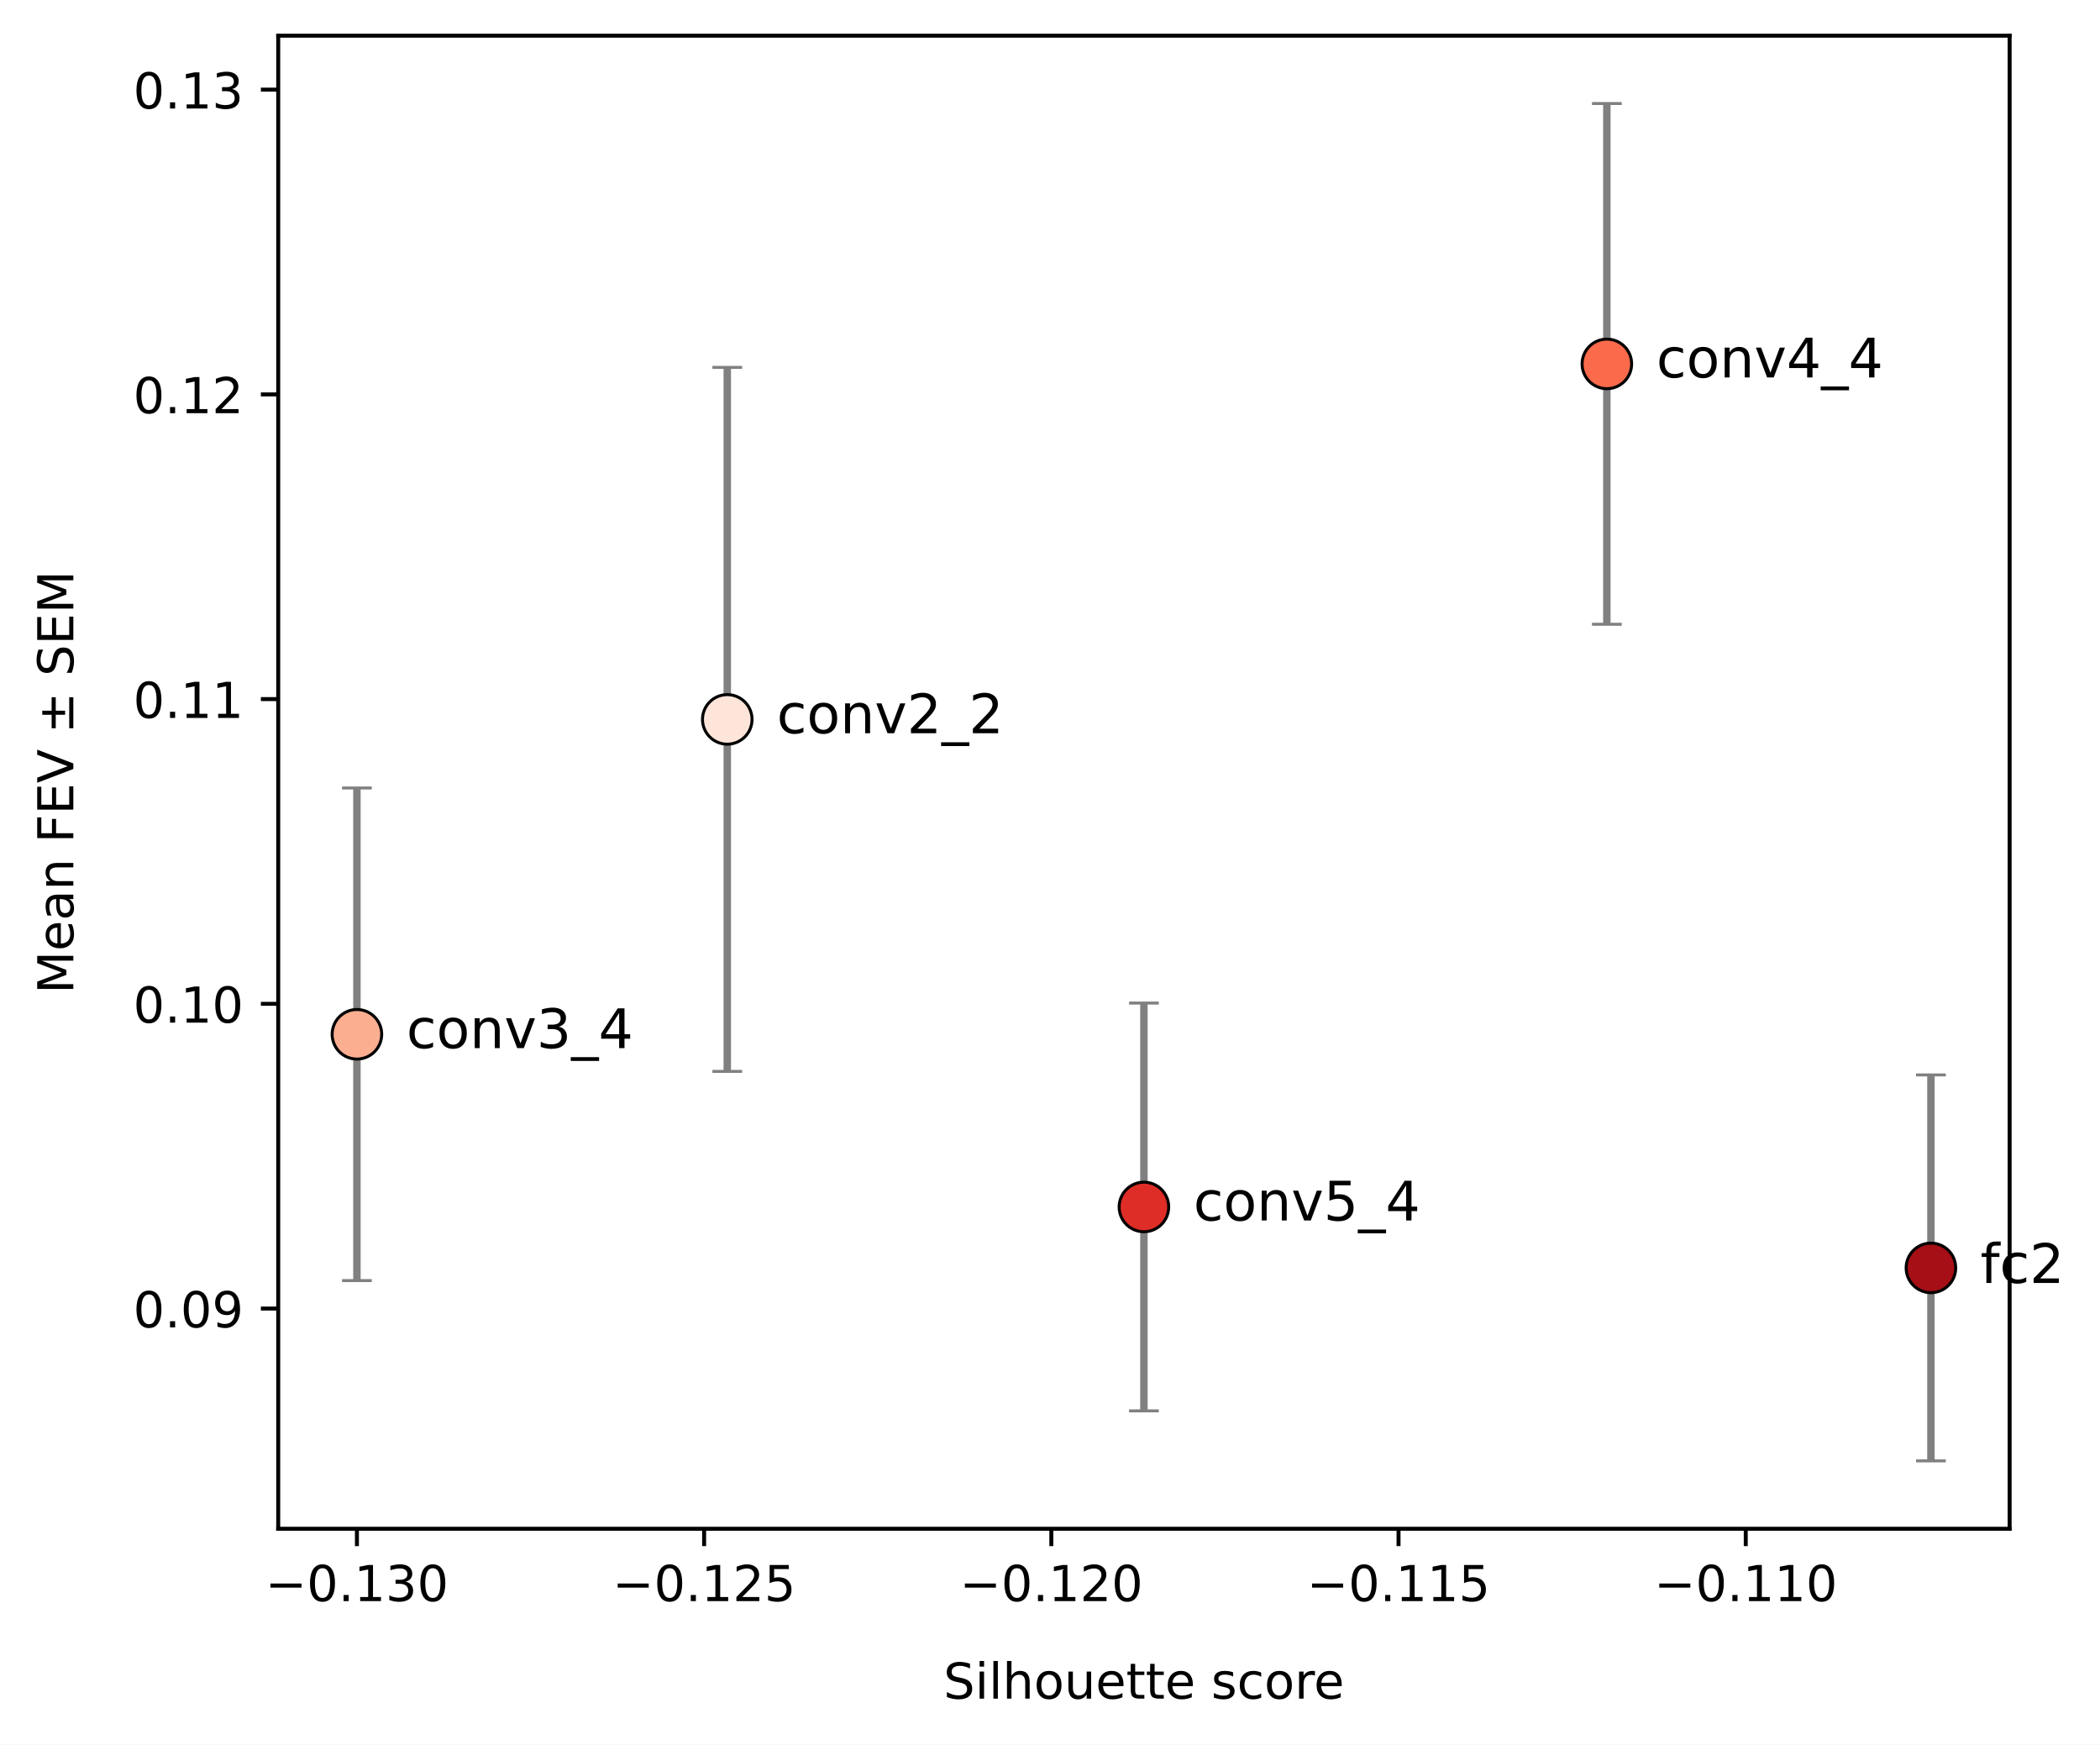
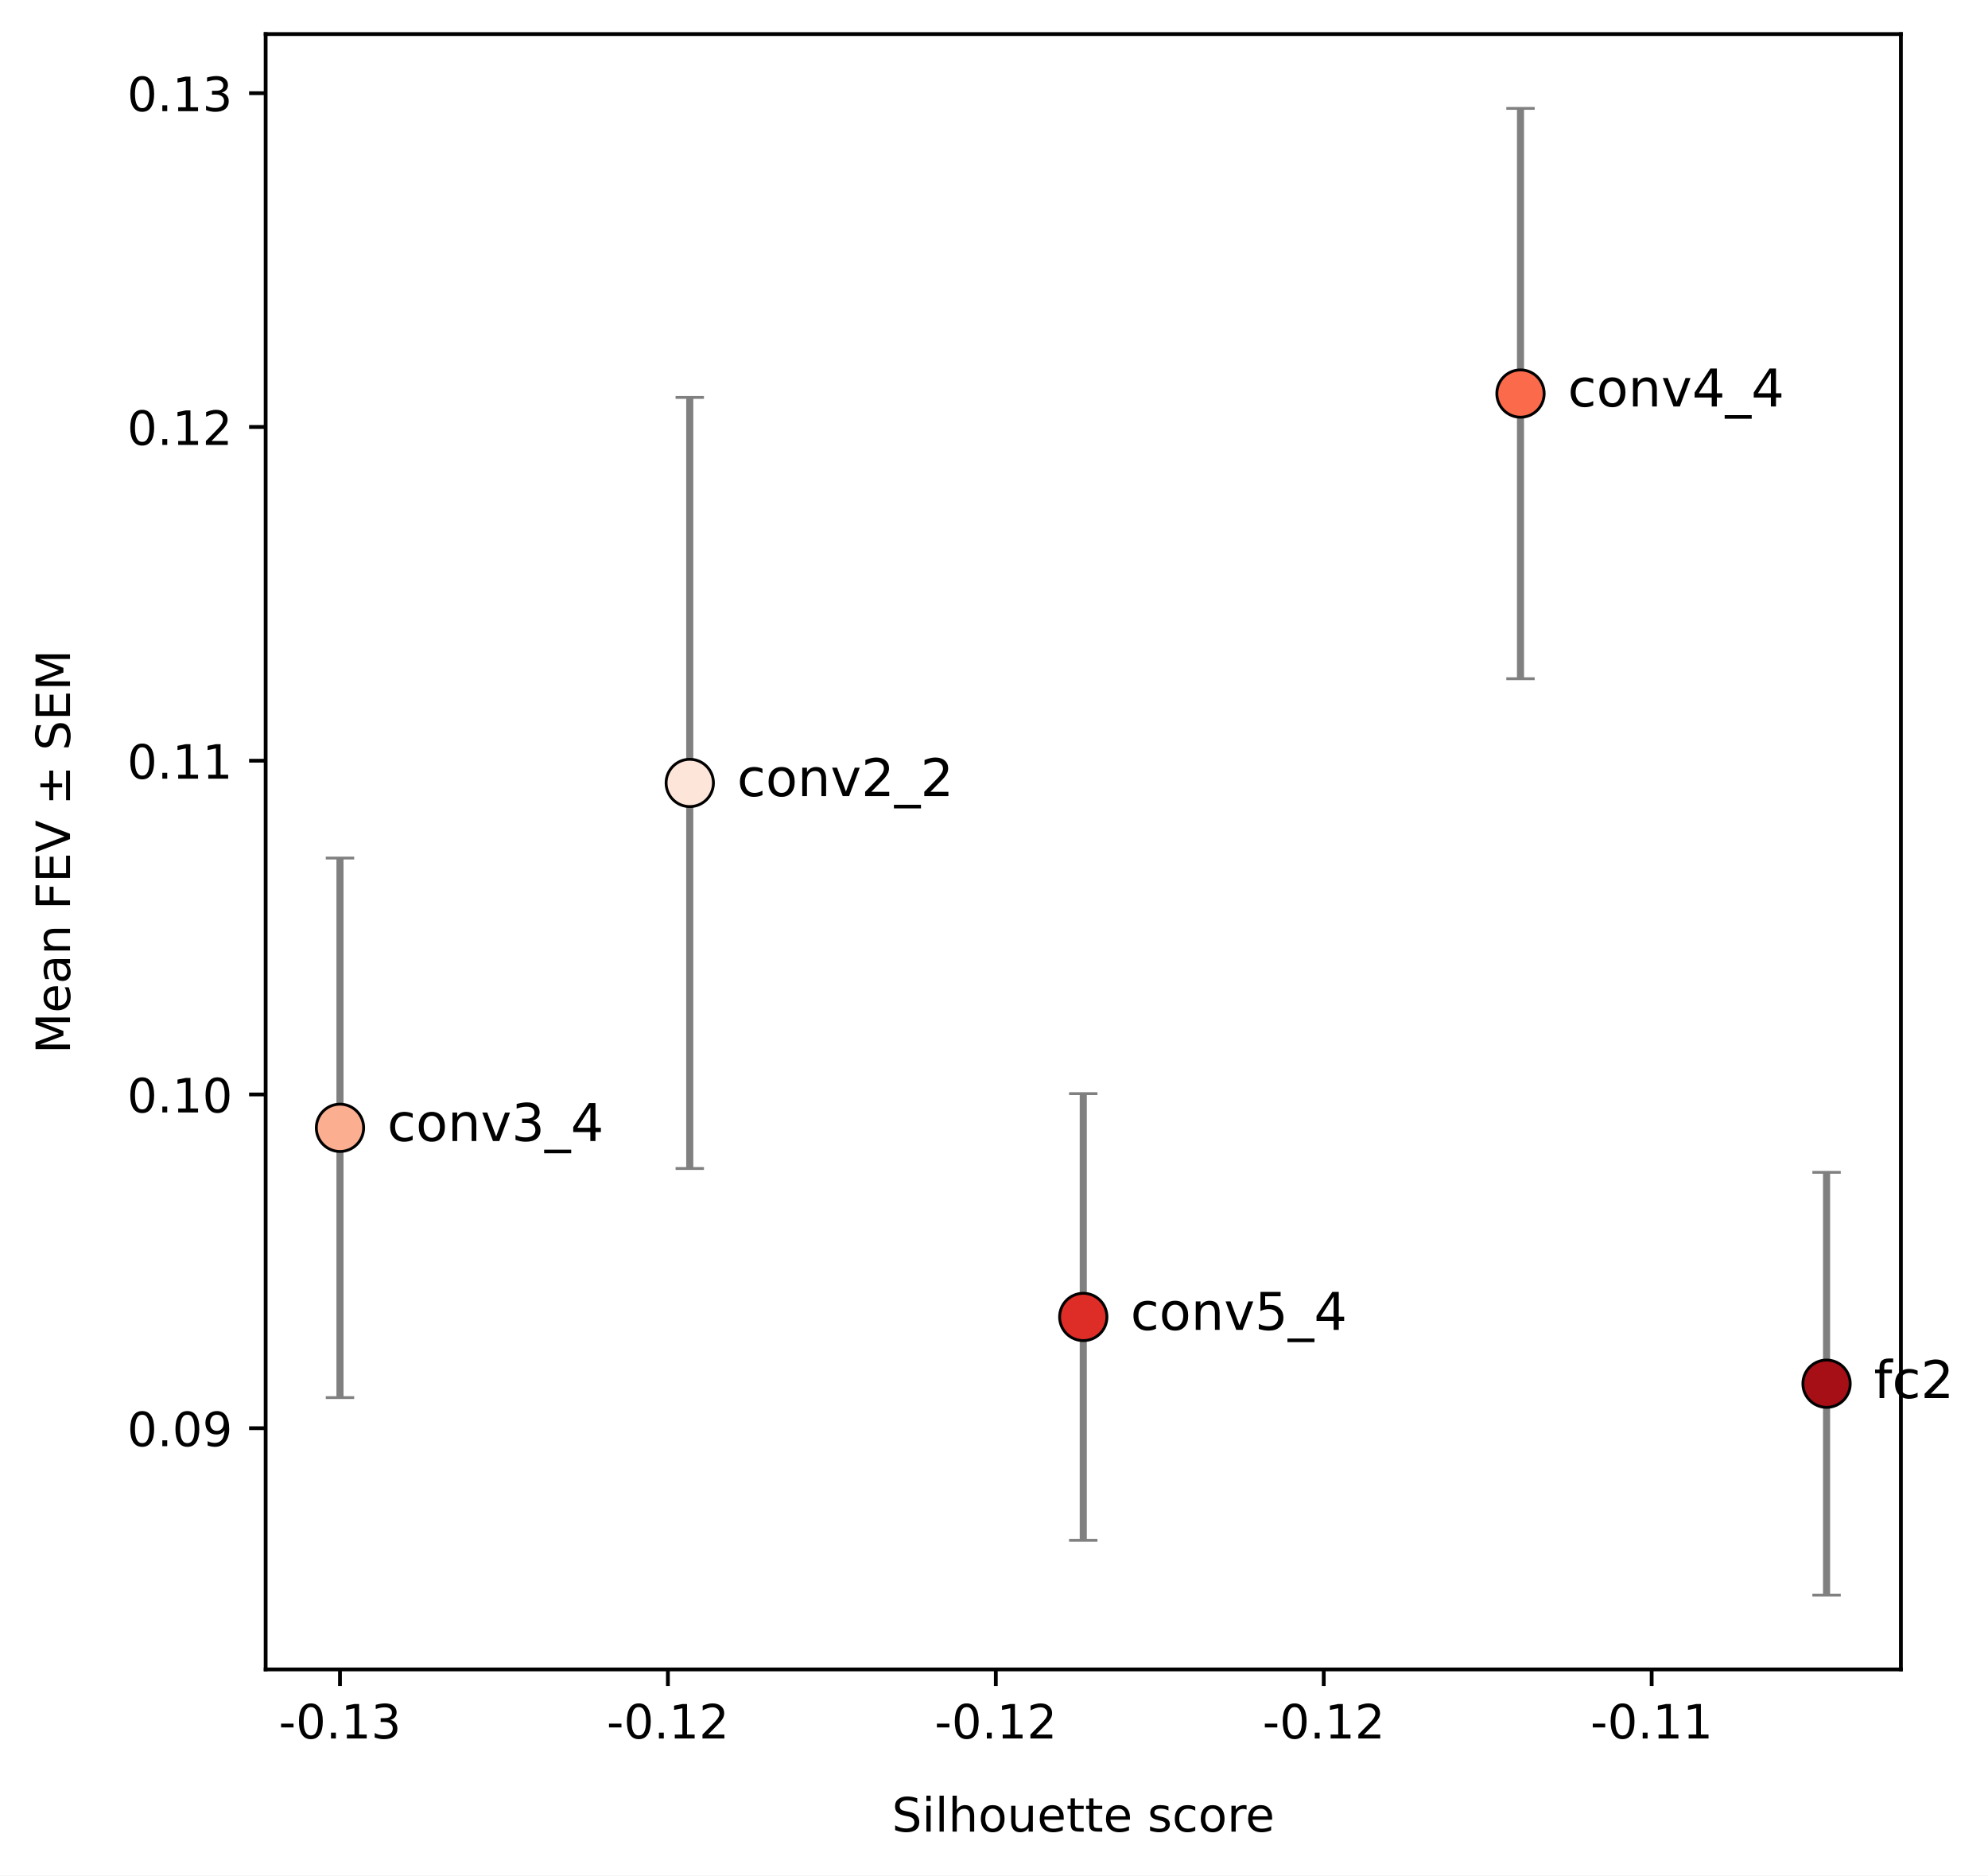
- <svg xmlns="http://www.w3.org/2000/svg" xmlns:xlink="http://www.w3.org/1999/xlink" width="423.77pt" height="351.996pt" viewBox="0 0 423.77 351.996" version="1.1">
+ <svg xmlns="http://www.w3.org/2000/svg" xmlns:xlink="http://www.w3.org/1999/xlink" width="420.154pt" height="396.356pt" viewBox="0 0 420.154 396.356" version="1.1">
  <defs>
    <style type="text/css">*{stroke-linejoin: round; stroke-linecap: butt}</style>
  </defs>
  <g id="figure_1">
    <g id="patch_1">
-       <path d="M -0 351.996  L 423.77 351.996  L 423.77 0  L -0 0  z " style="fill: #ffffff" />
+       <path d="M 0 396.356  L 420.154 396.356  L 420.154 -0  L 0 -0  z " style="fill: #ffffff" />
    </g>
    <g id="axes_1">
      <g id="patch_2">
-         <path d="M 56.144 308.44  L 405.532 308.44  L 405.532 7.2  L 56.144 7.2  z " style="fill: #ffffff" />
+         <path d="M 56.144 352.8  L 401.744 352.8  L 401.744 7.2  L 56.144 7.2  z " style="fill: #ffffff" />
      </g>
      <g id="matplotlib.axis_1">
        <g id="xtick_1">
          <g id="line2d_1">
            <defs>
-               <path id="m9775464db0" d="M 0 0  L 0 3.5  " style="stroke: #000000; stroke-width: 0.8" />
+               <path id="m273b0e4793" d="M 0 0  L 0 3.5  " style="stroke: #000000; stroke-width: 0.8" />
            </defs>
            <g>
-               <use xlink:href="#m9775464db0" x="72.025" y="308.44" style="stroke: #000000; stroke-width: 0.8" />
+               <use xlink:href="#m273b0e4793" x="71.853" y="352.8" style="stroke: #000000; stroke-width: 0.8" />
            </g>
          </g>
          <g id="text_1">
-             <g transform="translate(53.52112 323.0384) scale(0.1 -0.1)">
+             <g transform="translate(58.91612 367.3984) scale(0.1 -0.1)">
              <defs>
-                 <path id="DejaVuSans-2212" d="M 678 2272  L 4684 2272  L 4684 1741  L 678 1741  L 678 2272  z " transform="scale(0.015625)" />
+                 <path id="DejaVuSans-2d" d="M 313 2009  L 1997 2009  L 1997 1497  L 313 1497  L 313 2009  z " transform="scale(0.015625)" />
                <path id="DejaVuSans-30" d="M 2034 4250  Q 1547 4250 1301 3770  Q 1056 3291 1056 2328  Q 1056 1369 1301 889  Q 1547 409 2034 409  Q 2525 409 2770 889  Q 3016 1369 3016 2328  Q 3016 3291 2770 3770  Q 2525 4250 2034 4250  z M 2034 4750  Q 2819 4750 3233 4129  Q 3647 3509 3647 2328  Q 3647 1150 3233 529  Q 2819 -91 2034 -91  Q 1250 -91 836 529  Q 422 1150 422 2328  Q 422 3509 836 4129  Q 1250 4750 2034 4750  z " transform="scale(0.015625)" />
                <path id="DejaVuSans-2e" d="M 684 794  L 1344 794  L 1344 0  L 684 0  L 684 794  z " transform="scale(0.015625)" />
                <path id="DejaVuSans-31" d="M 794 531  L 1825 531  L 1825 4091  L 703 3866  L 703 4441  L 1819 4666  L 2450 4666  L 2450 531  L 3481 531  L 3481 0  L 794 0  L 794 531  z " transform="scale(0.015625)" />
                <path id="DejaVuSans-33" d="M 2597 2516  Q 3050 2419 3304 2112  Q 3559 1806 3559 1356  Q 3559 666 3084 287  Q 2609 -91 1734 -91  Q 1441 -91 1130 -33  Q 819 25 488 141  L 488 750  Q 750 597 1062 519  Q 1375 441 1716 441  Q 2309 441 2620 675  Q 2931 909 2931 1356  Q 2931 1769 2642 2001  Q 2353 2234 1838 2234  L 1294 2234  L 1294 2753  L 1863 2753  Q 2328 2753 2575 2939  Q 2822 3125 2822 3475  Q 2822 3834 2567 4026  Q 2313 4219 1838 4219  Q 1578 4219 1281 4162  Q 984 4106 628 3988  L 628 4550  Q 988 4650 1302 4700  Q 1616 4750 1894 4750  Q 2613 4750 3031 4423  Q 3450 4097 3450 3541  Q 3450 3153 3228 2886  Q 3006 2619 2597 2516  z " transform="scale(0.015625)" />
              </defs>
-               <use xlink:href="#DejaVuSans-2212" />
-               <use xlink:href="#DejaVuSans-30" x="83.789" />
-               <use xlink:href="#DejaVuSans-2e" x="147.412" />
-               <use xlink:href="#DejaVuSans-31" x="179.199" />
-               <use xlink:href="#DejaVuSans-33" x="242.822" />
-               <use xlink:href="#DejaVuSans-30" x="306.445" />
+               <use xlink:href="#DejaVuSans-2d" />
+               <use xlink:href="#DejaVuSans-30" x="36.084" />
+               <use xlink:href="#DejaVuSans-2e" x="99.707" />
+               <use xlink:href="#DejaVuSans-31" x="131.494" />
+               <use xlink:href="#DejaVuSans-33" x="195.117" />
            </g>
          </g>
        </g>
        <g id="xtick_2">
          <g id="line2d_2">
            <g>
-               <use xlink:href="#m9775464db0" x="142.09" y="308.44" style="stroke: #000000; stroke-width: 0.8" />
+               <use xlink:href="#m273b0e4793" x="141.158" y="352.8" style="stroke: #000000; stroke-width: 0.8" />
            </g>
          </g>
          <g id="text_2">
-             <g transform="translate(123.5856 323.0384) scale(0.1 -0.1)">
+             <g transform="translate(128.2209 367.3984) scale(0.1 -0.1)">
              <defs>
                <path id="DejaVuSans-32" d="M 1228 531  L 3431 531  L 3431 0  L 469 0  L 469 531  Q 828 903 1448 1529  Q 2069 2156 2228 2338  Q 2531 2678 2651 2914  Q 2772 3150 2772 3378  Q 2772 3750 2511 3984  Q 2250 4219 1831 4219  Q 1534 4219 1204 4116  Q 875 4013 500 3803  L 500 4441  Q 881 4594 1212 4672  Q 1544 4750 1819 4750  Q 2544 4750 2975 4387  Q 3406 4025 3406 3419  Q 3406 3131 3298 2873  Q 3191 2616 2906 2266  Q 2828 2175 2409 1742  Q 1991 1309 1228 531  z " transform="scale(0.015625)" />
-                 <path id="DejaVuSans-35" d="M 691 4666  L 3169 4666  L 3169 4134  L 1269 4134  L 1269 2991  Q 1406 3038 1543 3061  Q 1681 3084 1819 3084  Q 2600 3084 3056 2656  Q 3513 2228 3513 1497  Q 3513 744 3044 326  Q 2575 -91 1722 -91  Q 1428 -91 1123 -41  Q 819 9 494 109  L 494 744  Q 775 591 1075 516  Q 1375 441 1709 441  Q 2250 441 2565 725  Q 2881 1009 2881 1497  Q 2881 1984 2565 2268  Q 2250 2553 1709 2553  Q 1456 2553 1204 2497  Q 953 2441 691 2322  L 691 4666  z " transform="scale(0.015625)" />
              </defs>
-               <use xlink:href="#DejaVuSans-2212" />
-               <use xlink:href="#DejaVuSans-30" x="83.789" />
-               <use xlink:href="#DejaVuSans-2e" x="147.412" />
-               <use xlink:href="#DejaVuSans-31" x="179.199" />
-               <use xlink:href="#DejaVuSans-32" x="242.822" />
-               <use xlink:href="#DejaVuSans-35" x="306.445" />
+               <use xlink:href="#DejaVuSans-2d" />
+               <use xlink:href="#DejaVuSans-30" x="36.084" />
+               <use xlink:href="#DejaVuSans-2e" x="99.707" />
+               <use xlink:href="#DejaVuSans-31" x="131.494" />
+               <use xlink:href="#DejaVuSans-32" x="195.117" />
            </g>
          </g>
        </g>
        <g id="xtick_3">
          <g id="line2d_3">
            <g>
-               <use xlink:href="#m9775464db0" x="212.154" y="308.44" style="stroke: #000000; stroke-width: 0.8" />
+               <use xlink:href="#m273b0e4793" x="210.462" y="352.8" style="stroke: #000000; stroke-width: 0.8" />
            </g>
          </g>
          <g id="text_3">
-             <g transform="translate(193.6501 323.0384) scale(0.1 -0.1)">
-               <use xlink:href="#DejaVuSans-2212" />
-               <use xlink:href="#DejaVuSans-30" x="83.789" />
-               <use xlink:href="#DejaVuSans-2e" x="147.412" />
-               <use xlink:href="#DejaVuSans-31" x="179.199" />
-               <use xlink:href="#DejaVuSans-32" x="242.822" />
-               <use xlink:href="#DejaVuSans-30" x="306.445" />
+             <g transform="translate(197.5257 367.3984) scale(0.1 -0.1)">
+               <use xlink:href="#DejaVuSans-2d" />
+               <use xlink:href="#DejaVuSans-30" x="36.084" />
+               <use xlink:href="#DejaVuSans-2e" x="99.707" />
+               <use xlink:href="#DejaVuSans-31" x="131.494" />
+               <use xlink:href="#DejaVuSans-32" x="195.117" />
            </g>
          </g>
        </g>
        <g id="xtick_4">
          <g id="line2d_4">
            <g>
-               <use xlink:href="#m9775464db0" x="282.218" y="308.44" style="stroke: #000000; stroke-width: 0.8" />
+               <use xlink:href="#m273b0e4793" x="279.767" y="352.8" style="stroke: #000000; stroke-width: 0.8" />
            </g>
          </g>
          <g id="text_4">
-             <g transform="translate(263.7145 323.0384) scale(0.1 -0.1)">
-               <use xlink:href="#DejaVuSans-2212" />
-               <use xlink:href="#DejaVuSans-30" x="83.789" />
-               <use xlink:href="#DejaVuSans-2e" x="147.412" />
-               <use xlink:href="#DejaVuSans-31" x="179.199" />
-               <use xlink:href="#DejaVuSans-31" x="242.822" />
-               <use xlink:href="#DejaVuSans-35" x="306.445" />
+             <g transform="translate(266.8306 367.3984) scale(0.1 -0.1)">
+               <use xlink:href="#DejaVuSans-2d" />
+               <use xlink:href="#DejaVuSans-30" x="36.084" />
+               <use xlink:href="#DejaVuSans-2e" x="99.707" />
+               <use xlink:href="#DejaVuSans-31" x="131.494" />
+               <use xlink:href="#DejaVuSans-32" x="195.117" />
            </g>
          </g>
        </g>
        <g id="xtick_5">
          <g id="line2d_5">
            <g>
-               <use xlink:href="#m9775464db0" x="352.283" y="308.44" style="stroke: #000000; stroke-width: 0.8" />
+               <use xlink:href="#m273b0e4793" x="349.072" y="352.8" style="stroke: #000000; stroke-width: 0.8" />
            </g>
          </g>
          <g id="text_5">
-             <g transform="translate(333.779 323.0384) scale(0.1 -0.1)">
-               <use xlink:href="#DejaVuSans-2212" />
-               <use xlink:href="#DejaVuSans-30" x="83.789" />
-               <use xlink:href="#DejaVuSans-2e" x="147.412" />
-               <use xlink:href="#DejaVuSans-31" x="179.199" />
-               <use xlink:href="#DejaVuSans-31" x="242.822" />
-               <use xlink:href="#DejaVuSans-30" x="306.445" />
+             <g transform="translate(336.1354 367.3984) scale(0.1 -0.1)">
+               <use xlink:href="#DejaVuSans-2d" />
+               <use xlink:href="#DejaVuSans-30" x="36.084" />
+               <use xlink:href="#DejaVuSans-2e" x="99.707" />
+               <use xlink:href="#DejaVuSans-31" x="131.494" />
+               <use xlink:href="#DejaVuSans-31" x="195.117" />
            </g>
          </g>
        </g>
        <g id="text_6">
-           <g transform="translate(190.3933 342.7166) scale(0.1 -0.1)">
+           <g transform="translate(188.4992 387.0766) scale(0.1 -0.1)">
            <defs>
              <path id="DejaVuSans-53" d="M 3425 4513  L 3425 3897  Q 3066 4069 2747 4153  Q 2428 4238 2131 4238  Q 1616 4238 1336 4038  Q 1056 3838 1056 3469  Q 1056 3159 1242 3001  Q 1428 2844 1947 2747  L 2328 2669  Q 3034 2534 3370 2195  Q 3706 1856 3706 1288  Q 3706 609 3251 259  Q 2797 -91 1919 -91  Q 1588 -91 1214 -16  Q 841 59 441 206  L 441 856  Q 825 641 1194 531  Q 1563 422 1919 422  Q 2459 422 2753 634  Q 3047 847 3047 1241  Q 3047 1584 2836 1778  Q 2625 1972 2144 2069  L 1759 2144  Q 1053 2284 737 2584  Q 422 2884 422 3419  Q 422 4038 858 4394  Q 1294 4750 2059 4750  Q 2388 4750 2728 4690  Q 3069 4631 3425 4513  z " transform="scale(0.015625)" />
              <path id="DejaVuSans-69" d="M 603 3500  L 1178 3500  L 1178 0  L 603 0  L 603 3500  z M 603 4863  L 1178 4863  L 1178 4134  L 603 4134  L 603 4863  z " transform="scale(0.015625)" />
              <path id="DejaVuSans-6c" d="M 603 4863  L 1178 4863  L 1178 0  L 603 0  L 603 4863  z " transform="scale(0.015625)" />
              <path id="DejaVuSans-68" d="M 3513 2113  L 3513 0  L 2938 0  L 2938 2094  Q 2938 2591 2744 2837  Q 2550 3084 2163 3084  Q 1697 3084 1428 2787  Q 1159 2491 1159 1978  L 1159 0  L 581 0  L 581 4863  L 1159 4863  L 1159 2956  Q 1366 3272 1645 3428  Q 1925 3584 2291 3584  Q 2894 3584 3203 3211  Q 3513 2838 3513 2113  z " transform="scale(0.015625)" />
              <path id="DejaVuSans-6f" d="M 1959 3097  Q 1497 3097 1228 2736  Q 959 2375 959 1747  Q 959 1119 1226 758  Q 1494 397 1959 397  Q 2419 397 2687 759  Q 2956 1122 2956 1747  Q 2956 2369 2687 2733  Q 2419 3097 1959 3097  z M 1959 3584  Q 2709 3584 3137 3096  Q 3566 2609 3566 1747  Q 3566 888 3137 398  Q 2709 -91 1959 -91  Q 1206 -91 779 398  Q 353 888 353 1747  Q 353 2609 779 3096  Q 1206 3584 1959 3584  z " transform="scale(0.015625)" />
              <path id="DejaVuSans-75" d="M 544 1381  L 544 3500  L 1119 3500  L 1119 1403  Q 1119 906 1312 657  Q 1506 409 1894 409  Q 2359 409 2629 706  Q 2900 1003 2900 1516  L 2900 3500  L 3475 3500  L 3475 0  L 2900 0  L 2900 538  Q 2691 219 2414 64  Q 2138 -91 1772 -91  Q 1169 -91 856 284  Q 544 659 544 1381  z M 1991 3584  L 1991 3584  z " transform="scale(0.015625)" />
              <path id="DejaVuSans-65" d="M 3597 1894  L 3597 1613  L 953 1613  Q 991 1019 1311 708  Q 1631 397 2203 397  Q 2534 397 2845 478  Q 3156 559 3463 722  L 3463 178  Q 3153 47 2828 -22  Q 2503 -91 2169 -91  Q 1331 -91 842 396  Q 353 884 353 1716  Q 353 2575 817 3079  Q 1281 3584 2069 3584  Q 2775 3584 3186 3129  Q 3597 2675 3597 1894  z M 3022 2063  Q 3016 2534 2758 2815  Q 2500 3097 2075 3097  Q 1594 3097 1305 2825  Q 1016 2553 972 2059  L 3022 2063  z " transform="scale(0.015625)" />
              <path id="DejaVuSans-74" d="M 1172 4494  L 1172 3500  L 2356 3500  L 2356 3053  L 1172 3053  L 1172 1153  Q 1172 725 1289 603  Q 1406 481 1766 481  L 2356 481  L 2356 0  L 1766 0  Q 1100 0 847 248  Q 594 497 594 1153  L 594 3053  L 172 3053  L 172 3500  L 594 3500  L 594 4494  L 1172 4494  z " transform="scale(0.015625)" />
              <path id="DejaVuSans-20" transform="scale(0.015625)" />
              <path id="DejaVuSans-73" d="M 2834 3397  L 2834 2853  Q 2591 2978 2328 3040  Q 2066 3103 1784 3103  Q 1356 3103 1142 2972  Q 928 2841 928 2578  Q 928 2378 1081 2264  Q 1234 2150 1697 2047  L 1894 2003  Q 2506 1872 2764 1633  Q 3022 1394 3022 966  Q 3022 478 2636 193  Q 2250 -91 1575 -91  Q 1294 -91 989 -36  Q 684 19 347 128  L 347 722  Q 666 556 975 473  Q 1284 391 1588 391  Q 1994 391 2212 530  Q 2431 669 2431 922  Q 2431 1156 2273 1281  Q 2116 1406 1581 1522  L 1381 1569  Q 847 1681 609 1914  Q 372 2147 372 2553  Q 372 3047 722 3315  Q 1072 3584 1716 3584  Q 2034 3584 2315 3537  Q 2597 3491 2834 3397  z " transform="scale(0.015625)" />
              <path id="DejaVuSans-63" d="M 3122 3366  L 3122 2828  Q 2878 2963 2633 3030  Q 2388 3097 2138 3097  Q 1578 3097 1268 2742  Q 959 2388 959 1747  Q 959 1106 1268 751  Q 1578 397 2138 397  Q 2388 397 2633 464  Q 2878 531 3122 666  L 3122 134  Q 2881 22 2623 -34  Q 2366 -91 2075 -91  Q 1284 -91 818 406  Q 353 903 353 1747  Q 353 2603 823 3093  Q 1294 3584 2113 3584  Q 2378 3584 2631 3529  Q 2884 3475 3122 3366  z " transform="scale(0.015625)" />
              <path id="DejaVuSans-72" d="M 2631 2963  Q 2534 3019 2420 3045  Q 2306 3072 2169 3072  Q 1681 3072 1420 2755  Q 1159 2438 1159 1844  L 1159 0  L 581 0  L 581 3500  L 1159 3500  L 1159 2956  Q 1341 3275 1631 3429  Q 1922 3584 2338 3584  Q 2397 3584 2469 3576  Q 2541 3569 2628 3553  L 2631 2963  z " transform="scale(0.015625)" />
            </defs>
            <use xlink:href="#DejaVuSans-53" />
            <use xlink:href="#DejaVuSans-69" x="63.477" />
            <use xlink:href="#DejaVuSans-6c" x="91.26" />
            <use xlink:href="#DejaVuSans-68" x="119.043" />
            <use xlink:href="#DejaVuSans-6f" x="182.422" />
            <use xlink:href="#DejaVuSans-75" x="243.604" />
            <use xlink:href="#DejaVuSans-65" x="306.982" />
            <use xlink:href="#DejaVuSans-74" x="368.506" />
            <use xlink:href="#DejaVuSans-74" x="407.715" />
            <use xlink:href="#DejaVuSans-65" x="446.924" />
            <use xlink:href="#DejaVuSans-20" x="508.447" />
            <use xlink:href="#DejaVuSans-73" x="540.234" />
            <use xlink:href="#DejaVuSans-63" x="592.334" />
            <use xlink:href="#DejaVuSans-6f" x="647.314" />
            <use xlink:href="#DejaVuSans-72" x="708.496" />
            <use xlink:href="#DejaVuSans-65" x="747.359" />
          </g>
        </g>
      </g>
      <g id="matplotlib.axis_2">
        <g id="ytick_1">
          <g id="line2d_6">
            <defs>
-               <path id="m7f92492f66" d="M 0 0  L -3.5 0  " style="stroke: #000000; stroke-width: 0.8" />
+               <path id="meff3bb2dd6" d="M 0 0  L -3.5 0  " style="stroke: #000000; stroke-width: 0.8" />
            </defs>
            <g>
-               <use xlink:href="#m7f92492f66" x="56.144" y="264.007" style="stroke: #000000; stroke-width: 0.8" />
+               <use xlink:href="#meff3bb2dd6" x="56.144" y="301.824" style="stroke: #000000; stroke-width: 0.8" />
            </g>
          </g>
          <g id="text_7">
-             <g transform="translate(26.87813 267.8067) scale(0.1 -0.1)">
+             <g transform="translate(26.87813 305.6237) scale(0.1 -0.1)">
              <defs>
                <path id="DejaVuSans-39" d="M 703 97  L 703 672  Q 941 559 1184 500  Q 1428 441 1663 441  Q 2288 441 2617 861  Q 2947 1281 2994 2138  Q 2813 1869 2534 1725  Q 2256 1581 1919 1581  Q 1219 1581 811 2004  Q 403 2428 403 3163  Q 403 3881 828 4315  Q 1253 4750 1959 4750  Q 2769 4750 3195 4129  Q 3622 3509 3622 2328  Q 3622 1225 3098 567  Q 2575 -91 1691 -91  Q 1453 -91 1209 -44  Q 966 3 703 97  z M 1959 2075  Q 2384 2075 2632 2365  Q 2881 2656 2881 3163  Q 2881 3666 2632 3958  Q 2384 4250 1959 4250  Q 1534 4250 1286 3958  Q 1038 3666 1038 3163  Q 1038 2656 1286 2365  Q 1534 2075 1959 2075  z " transform="scale(0.015625)" />
              </defs>
              <use xlink:href="#DejaVuSans-30" />
              <use xlink:href="#DejaVuSans-2e" x="63.623" />
              <use xlink:href="#DejaVuSans-30" x="95.41" />
              <use xlink:href="#DejaVuSans-39" x="159.033" />
            </g>
          </g>
        </g>
        <g id="ytick_2">
          <g id="line2d_7">
            <g>
-               <use xlink:href="#m7f92492f66" x="56.144" y="202.528" style="stroke: #000000; stroke-width: 0.8" />
+               <use xlink:href="#meff3bb2dd6" x="56.144" y="231.292" style="stroke: #000000; stroke-width: 0.8" />
            </g>
          </g>
          <g id="text_8">
-             <g transform="translate(26.87813 206.3272) scale(0.1 -0.1)">
+             <g transform="translate(26.87813 235.0908) scale(0.1 -0.1)">
              <use xlink:href="#DejaVuSans-30" />
              <use xlink:href="#DejaVuSans-2e" x="63.623" />
              <use xlink:href="#DejaVuSans-31" x="95.41" />
              <use xlink:href="#DejaVuSans-30" x="159.033" />
            </g>
          </g>
        </g>
        <g id="ytick_3">
          <g id="line2d_8">
            <g>
-               <use xlink:href="#m7f92492f66" x="56.144" y="141.048" style="stroke: #000000; stroke-width: 0.8" />
+               <use xlink:href="#meff3bb2dd6" x="56.144" y="160.759" style="stroke: #000000; stroke-width: 0.8" />
            </g>
          </g>
          <g id="text_9">
-             <g transform="translate(26.87813 144.8476) scale(0.1 -0.1)">
+             <g transform="translate(26.87813 164.5579) scale(0.1 -0.1)">
              <use xlink:href="#DejaVuSans-30" />
              <use xlink:href="#DejaVuSans-2e" x="63.623" />
              <use xlink:href="#DejaVuSans-31" x="95.41" />
              <use xlink:href="#DejaVuSans-31" x="159.033" />
            </g>
          </g>
        </g>
        <g id="ytick_4">
          <g id="line2d_9">
            <g>
-               <use xlink:href="#m7f92492f66" x="56.144" y="79.569" style="stroke: #000000; stroke-width: 0.8" />
+               <use xlink:href="#meff3bb2dd6" x="56.144" y="90.226" style="stroke: #000000; stroke-width: 0.8" />
            </g>
          </g>
          <g id="text_10">
-             <g transform="translate(26.87813 83.36805) scale(0.1 -0.1)">
+             <g transform="translate(26.87813 94.02495) scale(0.1 -0.1)">
              <use xlink:href="#DejaVuSans-30" />
              <use xlink:href="#DejaVuSans-2e" x="63.623" />
              <use xlink:href="#DejaVuSans-31" x="95.41" />
              <use xlink:href="#DejaVuSans-32" x="159.033" />
            </g>
          </g>
        </g>
        <g id="ytick_5">
          <g id="line2d_10">
            <g>
-               <use xlink:href="#m7f92492f66" x="56.144" y="18.089" style="stroke: #000000; stroke-width: 0.8" />
+               <use xlink:href="#meff3bb2dd6" x="56.144" y="19.693" style="stroke: #000000; stroke-width: 0.8" />
            </g>
          </g>
          <g id="text_11">
-             <g transform="translate(26.87813 21.8885) scale(0.1 -0.1)">
+             <g transform="translate(26.87813 23.49204) scale(0.1 -0.1)">
              <use xlink:href="#DejaVuSans-30" />
              <use xlink:href="#DejaVuSans-2e" x="63.623" />
              <use xlink:href="#DejaVuSans-31" x="95.41" />
              <use xlink:href="#DejaVuSans-33" x="159.033" />
            </g>
          </g>
        </g>
        <g id="text_12">
-           <g transform="translate(14.79844 200.5036) rotate(-90) scale(0.1 -0.1)">
+           <g transform="translate(14.79844 222.6836) rotate(-90) scale(0.1 -0.1)">
            <defs>
              <path id="DejaVuSans-4d" d="M 628 4666  L 1569 4666  L 2759 1491  L 3956 4666  L 4897 4666  L 4897 0  L 4281 0  L 4281 4097  L 3078 897  L 2444 897  L 1241 4097  L 1241 0  L 628 0  L 628 4666  z " transform="scale(0.015625)" />
              <path id="DejaVuSans-61" d="M 2194 1759  Q 1497 1759 1228 1600  Q 959 1441 959 1056  Q 959 750 1161 570  Q 1363 391 1709 391  Q 2188 391 2477 730  Q 2766 1069 2766 1631  L 2766 1759  L 2194 1759  z M 3341 1997  L 3341 0  L 2766 0  L 2766 531  Q 2569 213 2275 61  Q 1981 -91 1556 -91  Q 1019 -91 701 211  Q 384 513 384 1019  Q 384 1609 779 1909  Q 1175 2209 1959 2209  L 2766 2209  L 2766 2266  Q 2766 2663 2505 2880  Q 2244 3097 1772 3097  Q 1472 3097 1187 3025  Q 903 2953 641 2809  L 641 3341  Q 956 3463 1253 3523  Q 1550 3584 1831 3584  Q 2591 3584 2966 3190  Q 3341 2797 3341 1997  z " transform="scale(0.015625)" />
              <path id="DejaVuSans-6e" d="M 3513 2113  L 3513 0  L 2938 0  L 2938 2094  Q 2938 2591 2744 2837  Q 2550 3084 2163 3084  Q 1697 3084 1428 2787  Q 1159 2491 1159 1978  L 1159 0  L 581 0  L 581 3500  L 1159 3500  L 1159 2956  Q 1366 3272 1645 3428  Q 1925 3584 2291 3584  Q 2894 3584 3203 3211  Q 3513 2838 3513 2113  z " transform="scale(0.015625)" />
              <path id="DejaVuSans-46" d="M 628 4666  L 3309 4666  L 3309 4134  L 1259 4134  L 1259 2759  L 3109 2759  L 3109 2228  L 1259 2228  L 1259 0  L 628 0  L 628 4666  z " transform="scale(0.015625)" />
              <path id="DejaVuSans-45" d="M 628 4666  L 3578 4666  L 3578 4134  L 1259 4134  L 1259 2753  L 3481 2753  L 3481 2222  L 1259 2222  L 1259 531  L 3634 531  L 3634 0  L 628 0  L 628 4666  z " transform="scale(0.015625)" />
              <path id="DejaVuSans-56" d="M 1831 0  L 50 4666  L 709 4666  L 2188 738  L 3669 4666  L 4325 4666  L 2547 0  L 1831 0  z " transform="scale(0.015625)" />
              <path id="DejaVuSans-b1" d="M 2944 4013  L 2944 2803  L 4684 2803  L 4684 2272  L 2944 2272  L 2944 1063  L 2419 1063  L 2419 2272  L 678 2272  L 678 2803  L 2419 2803  L 2419 4013  L 2944 4013  z M 678 531  L 4684 531  L 4684 0  L 678 0  L 678 531  z " transform="scale(0.015625)" />
            </defs>
            <use xlink:href="#DejaVuSans-4d" />
            <use xlink:href="#DejaVuSans-65" x="86.279" />
            <use xlink:href="#DejaVuSans-61" x="147.803" />
            <use xlink:href="#DejaVuSans-6e" x="209.082" />
            <use xlink:href="#DejaVuSans-20" x="272.461" />
            <use xlink:href="#DejaVuSans-46" x="304.248" />
            <use xlink:href="#DejaVuSans-45" x="361.768" />
            <use xlink:href="#DejaVuSans-56" x="424.951" />
            <use xlink:href="#DejaVuSans-20" x="493.359" />
            <use xlink:href="#DejaVuSans-b1" x="525.146" />
            <use xlink:href="#DejaVuSans-20" x="608.936" />
            <use xlink:href="#DejaVuSans-53" x="640.723" />
            <use xlink:href="#DejaVuSans-45" x="704.199" />
            <use xlink:href="#DejaVuSans-4d" x="767.383" />
          </g>
        </g>
      </g>
      <g id="LineCollection_1">
-         <path d="M 146.76 216.167  L 146.76 74.127  " clip-path="url(#p0ccaec9a8d)" style="fill: none; stroke: #808080; stroke-width: 1.5" />
+         <path d="M 145.778 246.939  L 145.778 83.983  " clip-path="url(#p6bdb8a028d)" style="fill: none; stroke: #808080; stroke-width: 1.5" />
      </g>
      <g id="line2d_11">
        <defs>
-           <path id="mc6f9d353ad" d="M 3 0  L -3 -0  " style="stroke: #808080; stroke-width: 0.6" />
-         </defs>
-         <g clip-path="url(#p0ccaec9a8d)">
-           <use xlink:href="#mc6f9d353ad" x="146.76" y="216.167" style="fill: #808080; stroke: #808080; stroke-width: 0.6" />
+           <path id="md561220c2f" d="M 3 0  L -3 -0  " style="stroke: #808080; stroke-width: 0.6" />
+         </defs>
+         <g clip-path="url(#p6bdb8a028d)">
+           <use xlink:href="#md561220c2f" x="145.778" y="246.939" style="fill: #808080; stroke: #808080; stroke-width: 0.6" />
        </g>
      </g>
      <g id="line2d_12">
-         <g clip-path="url(#p0ccaec9a8d)">
-           <use xlink:href="#mc6f9d353ad" x="146.76" y="74.127" style="fill: #808080; stroke: #808080; stroke-width: 0.6" />
+         <g clip-path="url(#p6bdb8a028d)">
+           <use xlink:href="#md561220c2f" x="145.778" y="83.983" style="fill: #808080; stroke: #808080; stroke-width: 0.6" />
        </g>
      </g>
      <g id="LineCollection_2">
-         <path d="M 72.025 258.369  L 72.025 158.983  " clip-path="url(#p0ccaec9a8d)" style="fill: none; stroke: #808080; stroke-width: 1.5" />
+         <path d="M 71.853 295.356  L 71.853 181.334  " clip-path="url(#p6bdb8a028d)" style="fill: none; stroke: #808080; stroke-width: 1.5" />
      </g>
      <g id="line2d_13">
-         <g clip-path="url(#p0ccaec9a8d)">
-           <use xlink:href="#mc6f9d353ad" x="72.025" y="258.369" style="fill: #808080; stroke: #808080; stroke-width: 0.6" />
+         <g clip-path="url(#p6bdb8a028d)">
+           <use xlink:href="#md561220c2f" x="71.853" y="295.356" style="fill: #808080; stroke: #808080; stroke-width: 0.6" />
        </g>
      </g>
      <g id="line2d_14">
-         <g clip-path="url(#p0ccaec9a8d)">
-           <use xlink:href="#mc6f9d353ad" x="72.025" y="158.983" style="fill: #808080; stroke: #808080; stroke-width: 0.6" />
+         <g clip-path="url(#p6bdb8a028d)">
+           <use xlink:href="#md561220c2f" x="71.853" y="181.334" style="fill: #808080; stroke: #808080; stroke-width: 0.6" />
        </g>
      </g>
      <g id="LineCollection_3">
-         <path d="M 324.257 125.949  L 324.257 20.893  " clip-path="url(#p0ccaec9a8d)" style="fill: none; stroke: #808080; stroke-width: 1.5" />
+         <path d="M 321.35 143.436  L 321.35 22.909  " clip-path="url(#p6bdb8a028d)" style="fill: none; stroke: #808080; stroke-width: 1.5" />
      </g>
      <g id="line2d_15">
-         <g clip-path="url(#p0ccaec9a8d)">
-           <use xlink:href="#mc6f9d353ad" x="324.257" y="125.949" style="fill: #808080; stroke: #808080; stroke-width: 0.6" />
+         <g clip-path="url(#p6bdb8a028d)">
+           <use xlink:href="#md561220c2f" x="321.35" y="143.436" style="fill: #808080; stroke: #808080; stroke-width: 0.6" />
        </g>
      </g>
      <g id="line2d_16">
-         <g clip-path="url(#p0ccaec9a8d)">
-           <use xlink:href="#mc6f9d353ad" x="324.257" y="20.893" style="fill: #808080; stroke: #808080; stroke-width: 0.6" />
+         <g clip-path="url(#p6bdb8a028d)">
+           <use xlink:href="#md561220c2f" x="321.35" y="22.909" style="fill: #808080; stroke: #808080; stroke-width: 0.6" />
        </g>
      </g>
      <g id="LineCollection_4">
-         <path d="M 230.838 284.654  L 230.838 202.375  " clip-path="url(#p0ccaec9a8d)" style="fill: none; stroke: #808080; stroke-width: 1.5" />
+         <path d="M 228.944 325.511  L 228.944 231.116  " clip-path="url(#p6bdb8a028d)" style="fill: none; stroke: #808080; stroke-width: 1.5" />
      </g>
      <g id="line2d_17">
-         <g clip-path="url(#p0ccaec9a8d)">
-           <use xlink:href="#mc6f9d353ad" x="230.838" y="284.654" style="fill: #808080; stroke: #808080; stroke-width: 0.6" />
+         <g clip-path="url(#p6bdb8a028d)">
+           <use xlink:href="#md561220c2f" x="228.944" y="325.511" style="fill: #808080; stroke: #808080; stroke-width: 0.6" />
        </g>
      </g>
      <g id="line2d_18">
-         <g clip-path="url(#p0ccaec9a8d)">
-           <use xlink:href="#mc6f9d353ad" x="230.838" y="202.375" style="fill: #808080; stroke: #808080; stroke-width: 0.6" />
+         <g clip-path="url(#p6bdb8a028d)">
+           <use xlink:href="#md561220c2f" x="228.944" y="231.116" style="fill: #808080; stroke: #808080; stroke-width: 0.6" />
        </g>
      </g>
      <g id="LineCollection_5">
-         <path d="M 389.651 294.747  L 389.651 216.873  " clip-path="url(#p0ccaec9a8d)" style="fill: none; stroke: #808080; stroke-width: 1.5" />
+         <path d="M 386.035 337.091  L 386.035 247.749  " clip-path="url(#p6bdb8a028d)" style="fill: none; stroke: #808080; stroke-width: 1.5" />
      </g>
      <g id="line2d_19">
-         <g clip-path="url(#p0ccaec9a8d)">
-           <use xlink:href="#mc6f9d353ad" x="389.651" y="294.747" style="fill: #808080; stroke: #808080; stroke-width: 0.6" />
+         <g clip-path="url(#p6bdb8a028d)">
+           <use xlink:href="#md561220c2f" x="386.035" y="337.091" style="fill: #808080; stroke: #808080; stroke-width: 0.6" />
        </g>
      </g>
      <g id="line2d_20">
-         <g clip-path="url(#p0ccaec9a8d)">
-           <use xlink:href="#mc6f9d353ad" x="389.651" y="216.873" style="fill: #808080; stroke: #808080; stroke-width: 0.6" />
+         <g clip-path="url(#p6bdb8a028d)">
+           <use xlink:href="#md561220c2f" x="386.035" y="247.749" style="fill: #808080; stroke: #808080; stroke-width: 0.6" />
        </g>
      </g>
      <g id="line2d_21">
        <defs>
-           <path id="m96ef6115d1" d="M 0 5  C 1.326 5 2.598 4.473 3.536 3.536  C 4.473 2.598 5 1.326 5 0  C 5 -1.326 4.473 -2.598 3.536 -3.536  C 2.598 -4.473 1.326 -5 0 -5  C -1.326 -5 -2.598 -4.473 -3.536 -3.536  C -4.473 -2.598 -5 -1.326 -5 0  C -5 1.326 -4.473 2.598 -3.536 3.536  C -2.598 4.473 -1.326 5 0 5  z " style="stroke: #000000; stroke-width: 0.6" />
-         </defs>
-         <g clip-path="url(#p0ccaec9a8d)">
-           <use xlink:href="#m96ef6115d1" x="146.76" y="145.147" style="fill: #fee5d9; stroke: #000000; stroke-width: 0.6" />
+           <path id="m87bd81ca7d" d="M 0 5  C 1.326 5 2.598 4.473 3.536 3.536  C 4.473 2.598 5 1.326 5 0  C 5 -1.326 4.473 -2.598 3.536 -3.536  C 2.598 -4.473 1.326 -5 0 -5  C -1.326 -5 -2.598 -4.473 -3.536 -3.536  C -4.473 -2.598 -5 -1.326 -5 0  C -5 1.326 -4.473 2.598 -3.536 3.536  C -2.598 4.473 -1.326 5 0 5  z " style="stroke: #000000; stroke-width: 0.6" />
+         </defs>
+         <g clip-path="url(#p6bdb8a028d)">
+           <use xlink:href="#m87bd81ca7d" x="145.778" y="165.461" style="fill: #fee5d9; stroke: #000000; stroke-width: 0.6" />
        </g>
      </g>
      <g id="line2d_22">
        <defs>
-           <path id="m490dd0a96e" d="M 0 5  C 1.326 5 2.598 4.473 3.536 3.536  C 4.473 2.598 5 1.326 5 0  C 5 -1.326 4.473 -2.598 3.536 -3.536  C 2.598 -4.473 1.326 -5 0 -5  C -1.326 -5 -2.598 -4.473 -3.536 -3.536  C -4.473 -2.598 -5 -1.326 -5 0  C -5 1.326 -4.473 2.598 -3.536 3.536  C -2.598 4.473 -1.326 5 0 5  z " style="stroke: #000000; stroke-width: 0.6" />
-         </defs>
-         <g clip-path="url(#p0ccaec9a8d)">
-           <use xlink:href="#m490dd0a96e" x="72.025" y="208.676" style="fill: #fcae91; stroke: #000000; stroke-width: 0.6" />
+           <path id="m65c36da5ae" d="M 0 5  C 1.326 5 2.598 4.473 3.536 3.536  C 4.473 2.598 5 1.326 5 0  C 5 -1.326 4.473 -2.598 3.536 -3.536  C 2.598 -4.473 1.326 -5 0 -5  C -1.326 -5 -2.598 -4.473 -3.536 -3.536  C -4.473 -2.598 -5 -1.326 -5 0  C -5 1.326 -4.473 2.598 -3.536 3.536  C -2.598 4.473 -1.326 5 0 5  z " style="stroke: #000000; stroke-width: 0.6" />
+         </defs>
+         <g clip-path="url(#p6bdb8a028d)">
+           <use xlink:href="#m65c36da5ae" x="71.853" y="238.345" style="fill: #fcae91; stroke: #000000; stroke-width: 0.6" />
        </g>
      </g>
      <g id="line2d_23">
        <defs>
-           <path id="m9e76174dd7" d="M 0 5  C 1.326 5 2.598 4.473 3.536 3.536  C 4.473 2.598 5 1.326 5 0  C 5 -1.326 4.473 -2.598 3.536 -3.536  C 2.598 -4.473 1.326 -5 0 -5  C -1.326 -5 -2.598 -4.473 -3.536 -3.536  C -4.473 -2.598 -5 -1.326 -5 0  C -5 1.326 -4.473 2.598 -3.536 3.536  C -2.598 4.473 -1.326 5 0 5  z " style="stroke: #000000; stroke-width: 0.6" />
-         </defs>
-         <g clip-path="url(#p0ccaec9a8d)">
-           <use xlink:href="#m9e76174dd7" x="324.257" y="73.421" style="fill: #fb6a4a; stroke: #000000; stroke-width: 0.6" />
+           <path id="m096f400e11" d="M 0 5  C 1.326 5 2.598 4.473 3.536 3.536  C 4.473 2.598 5 1.326 5 0  C 5 -1.326 4.473 -2.598 3.536 -3.536  C 2.598 -4.473 1.326 -5 0 -5  C -1.326 -5 -2.598 -4.473 -3.536 -3.536  C -4.473 -2.598 -5 -1.326 -5 0  C -5 1.326 -4.473 2.598 -3.536 3.536  C -2.598 4.473 -1.326 5 0 5  z " style="stroke: #000000; stroke-width: 0.6" />
+         </defs>
+         <g clip-path="url(#p6bdb8a028d)">
+           <use xlink:href="#m096f400e11" x="321.35" y="83.172" style="fill: #fb6a4a; stroke: #000000; stroke-width: 0.6" />
        </g>
      </g>
      <g id="line2d_24">
        <defs>
-           <path id="m7d24e2a2c2" d="M 0 5  C 1.326 5 2.598 4.473 3.536 3.536  C 4.473 2.598 5 1.326 5 0  C 5 -1.326 4.473 -2.598 3.536 -3.536  C 2.598 -4.473 1.326 -5 0 -5  C -1.326 -5 -2.598 -4.473 -3.536 -3.536  C -4.473 -2.598 -5 -1.326 -5 0  C -5 1.326 -4.473 2.598 -3.536 3.536  C -2.598 4.473 -1.326 5 0 5  z " style="stroke: #000000; stroke-width: 0.6" />
-         </defs>
-         <g clip-path="url(#p0ccaec9a8d)">
-           <use xlink:href="#m7d24e2a2c2" x="230.838" y="243.514" style="fill: #de2d26; stroke: #000000; stroke-width: 0.6" />
+           <path id="mb9173e6f9a" d="M 0 5  C 1.326 5 2.598 4.473 3.536 3.536  C 4.473 2.598 5 1.326 5 0  C 5 -1.326 4.473 -2.598 3.536 -3.536  C 2.598 -4.473 1.326 -5 0 -5  C -1.326 -5 -2.598 -4.473 -3.536 -3.536  C -4.473 -2.598 -5 -1.326 -5 0  C -5 1.326 -4.473 2.598 -3.536 3.536  C -2.598 4.473 -1.326 5 0 5  z " style="stroke: #000000; stroke-width: 0.6" />
+         </defs>
+         <g clip-path="url(#p6bdb8a028d)">
+           <use xlink:href="#mb9173e6f9a" x="228.944" y="278.313" style="fill: #de2d26; stroke: #000000; stroke-width: 0.6" />
        </g>
      </g>
      <g id="line2d_25">
        <defs>
-           <path id="m0f023e5f20" d="M 0 5  C 1.326 5 2.598 4.473 3.536 3.536  C 4.473 2.598 5 1.326 5 0  C 5 -1.326 4.473 -2.598 3.536 -3.536  C 2.598 -4.473 1.326 -5 0 -5  C -1.326 -5 -2.598 -4.473 -3.536 -3.536  C -4.473 -2.598 -5 -1.326 -5 0  C -5 1.326 -4.473 2.598 -3.536 3.536  C -2.598 4.473 -1.326 5 0 5  z " style="stroke: #000000; stroke-width: 0.6" />
-         </defs>
-         <g clip-path="url(#p0ccaec9a8d)">
-           <use xlink:href="#m0f023e5f20" x="389.651" y="255.81" style="fill: #a50f15; stroke: #000000; stroke-width: 0.6" />
+           <path id="md1366d10a2" d="M 0 5  C 1.326 5 2.598 4.473 3.536 3.536  C 4.473 2.598 5 1.326 5 0  C 5 -1.326 4.473 -2.598 3.536 -3.536  C 2.598 -4.473 1.326 -5 0 -5  C -1.326 -5 -2.598 -4.473 -3.536 -3.536  C -4.473 -2.598 -5 -1.326 -5 0  C -5 1.326 -4.473 2.598 -3.536 3.536  C -2.598 4.473 -1.326 5 0 5  z " style="stroke: #000000; stroke-width: 0.6" />
+         </defs>
+         <g clip-path="url(#p6bdb8a028d)">
+           <use xlink:href="#md1366d10a2" x="386.035" y="292.42" style="fill: #a50f15; stroke: #000000; stroke-width: 0.6" />
        </g>
      </g>
      <g id="patch_3">
-         <path d="M 56.144 308.44  L 56.144 7.2  " style="fill: none; stroke: #000000; stroke-width: 0.8; stroke-linejoin: miter; stroke-linecap: square" />
+         <path d="M 56.144 352.8  L 56.144 7.2  " style="fill: none; stroke: #000000; stroke-width: 0.8; stroke-linejoin: miter; stroke-linecap: square" />
      </g>
      <g id="patch_4">
-         <path d="M 405.532 308.44  L 405.532 7.2  " style="fill: none; stroke: #000000; stroke-width: 0.8; stroke-linejoin: miter; stroke-linecap: square" />
+         <path d="M 401.744 352.8  L 401.744 7.2  " style="fill: none; stroke: #000000; stroke-width: 0.8; stroke-linejoin: miter; stroke-linecap: square" />
      </g>
      <g id="patch_5">
-         <path d="M 56.144 308.44  L 405.532 308.44  " style="fill: none; stroke: #000000; stroke-width: 0.8; stroke-linejoin: miter; stroke-linecap: square" />
+         <path d="M 56.144 352.8  L 401.744 352.8  " style="fill: none; stroke: #000000; stroke-width: 0.8; stroke-linejoin: miter; stroke-linecap: square" />
      </g>
      <g id="patch_6">
-         <path d="M 56.144 7.2  L 405.532 7.2  " style="fill: none; stroke: #000000; stroke-width: 0.8; stroke-linejoin: miter; stroke-linecap: square" />
+         <path d="M 56.144 7.2  L 401.744 7.2  " style="fill: none; stroke: #000000; stroke-width: 0.8; stroke-linejoin: miter; stroke-linecap: square" />
      </g>
      <g id="text_13">
-         <g transform="translate(156.7605 147.9323) scale(0.11 -0.11)">
+         <g transform="translate(155.778 168.2461) scale(0.11 -0.11)">
          <defs>
            <path id="DejaVuSans-76" d="M 191 3500  L 800 3500  L 1894 563  L 2988 3500  L 3597 3500  L 2284 0  L 1503 0  L 191 3500  z " transform="scale(0.015625)" />
            <path id="DejaVuSans-5f" d="M 3263 -1063  L 3263 -1509  L -63 -1509  L -63 -1063  L 3263 -1063  z " transform="scale(0.015625)" />
          </defs>
          <use xlink:href="#DejaVuSans-63" />
          <use xlink:href="#DejaVuSans-6f" x="54.98" />
          <use xlink:href="#DejaVuSans-6e" x="116.162" />
          <use xlink:href="#DejaVuSans-76" x="179.541" />
          <use xlink:href="#DejaVuSans-32" x="238.721" />
          <use xlink:href="#DejaVuSans-5f" x="302.344" />
          <use xlink:href="#DejaVuSans-32" x="352.344" />
        </g>
      </g>
      <g id="text_14">
-         <g transform="translate(82.02503 211.4611) scale(0.11 -0.11)">
+         <g transform="translate(81.85284 241.1301) scale(0.11 -0.11)">
          <defs>
            <path id="DejaVuSans-34" d="M 2419 4116  L 825 1625  L 2419 1625  L 2419 4116  z M 2253 4666  L 3047 4666  L 3047 1625  L 3713 1625  L 3713 1100  L 3047 1100  L 3047 0  L 2419 0  L 2419 1100  L 313 1100  L 313 1709  L 2253 4666  z " transform="scale(0.015625)" />
          </defs>
          <use xlink:href="#DejaVuSans-63" />
          <use xlink:href="#DejaVuSans-6f" x="54.98" />
          <use xlink:href="#DejaVuSans-6e" x="116.162" />
          <use xlink:href="#DejaVuSans-76" x="179.541" />
          <use xlink:href="#DejaVuSans-33" x="238.721" />
          <use xlink:href="#DejaVuSans-5f" x="302.344" />
          <use xlink:href="#DejaVuSans-34" x="352.344" />
        </g>
      </g>
      <g id="text_15">
-         <g transform="translate(334.2571 76.15026) scale(0.11 -0.11)">
+         <g transform="translate(331.3502 85.90181) scale(0.11 -0.11)">
          <use xlink:href="#DejaVuSans-63" />
          <use xlink:href="#DejaVuSans-6f" x="54.98" />
          <use xlink:href="#DejaVuSans-6e" x="116.162" />
          <use xlink:href="#DejaVuSans-76" x="179.541" />
          <use xlink:href="#DejaVuSans-34" x="238.721" />
          <use xlink:href="#DejaVuSans-5f" x="302.344" />
          <use xlink:href="#DejaVuSans-34" x="352.344" />
        </g>
      </g>
      <g id="text_16">
-         <g transform="translate(240.8378 246.2437) scale(0.11 -0.11)">
+         <g transform="translate(238.9437 281.0429) scale(0.11 -0.11)">
+           <defs>
+             <path id="DejaVuSans-35" d="M 691 4666  L 3169 4666  L 3169 4134  L 1269 4134  L 1269 2991  Q 1406 3038 1543 3061  Q 1681 3084 1819 3084  Q 2600 3084 3056 2656  Q 3513 2228 3513 1497  Q 3513 744 3044 326  Q 2575 -91 1722 -91  Q 1428 -91 1123 -41  Q 819 9 494 109  L 494 744  Q 775 591 1075 516  Q 1375 441 1709 441  Q 2250 441 2565 725  Q 2881 1009 2881 1497  Q 2881 1984 2565 2268  Q 2250 2553 1709 2553  Q 1456 2553 1204 2497  Q 953 2441 691 2322  L 691 4666  z " transform="scale(0.015625)" />
+           </defs>
          <use xlink:href="#DejaVuSans-63" />
          <use xlink:href="#DejaVuSans-6f" x="54.98" />
          <use xlink:href="#DejaVuSans-6e" x="116.162" />
          <use xlink:href="#DejaVuSans-76" x="179.541" />
          <use xlink:href="#DejaVuSans-35" x="238.721" />
          <use xlink:href="#DejaVuSans-5f" x="302.344" />
          <use xlink:href="#DejaVuSans-34" x="352.344" />
        </g>
      </g>
      <g id="text_17">
-         <g transform="translate(399.6507 258.8455) scale(0.11 -0.11)">
+         <g transform="translate(396.0347 295.4554) scale(0.11 -0.11)">
          <defs>
            <path id="DejaVuSans-66" d="M 2375 4863  L 2375 4384  L 1825 4384  Q 1516 4384 1395 4259  Q 1275 4134 1275 3809  L 1275 3500  L 2222 3500  L 2222 3053  L 1275 3053  L 1275 0  L 697 0  L 697 3053  L 147 3053  L 147 3500  L 697 3500  L 697 3744  Q 697 4328 969 4595  Q 1241 4863 1831 4863  L 2375 4863  z " transform="scale(0.015625)" />
          </defs>
          <use xlink:href="#DejaVuSans-66" />
          <use xlink:href="#DejaVuSans-63" x="35.205" />
          <use xlink:href="#DejaVuSans-32" x="90.186" />
        </g>
      </g>
    </g>
  </g>
  <defs>
-     <clipPath id="p0ccaec9a8d">
-       <rect x="56.144" y="7.2" width="349.388" height="301.24" />
+     <clipPath id="p6bdb8a028d">
+       <rect x="56.144" y="7.2" width="345.6" height="345.6" />
    </clipPath>
  </defs>
</svg>
